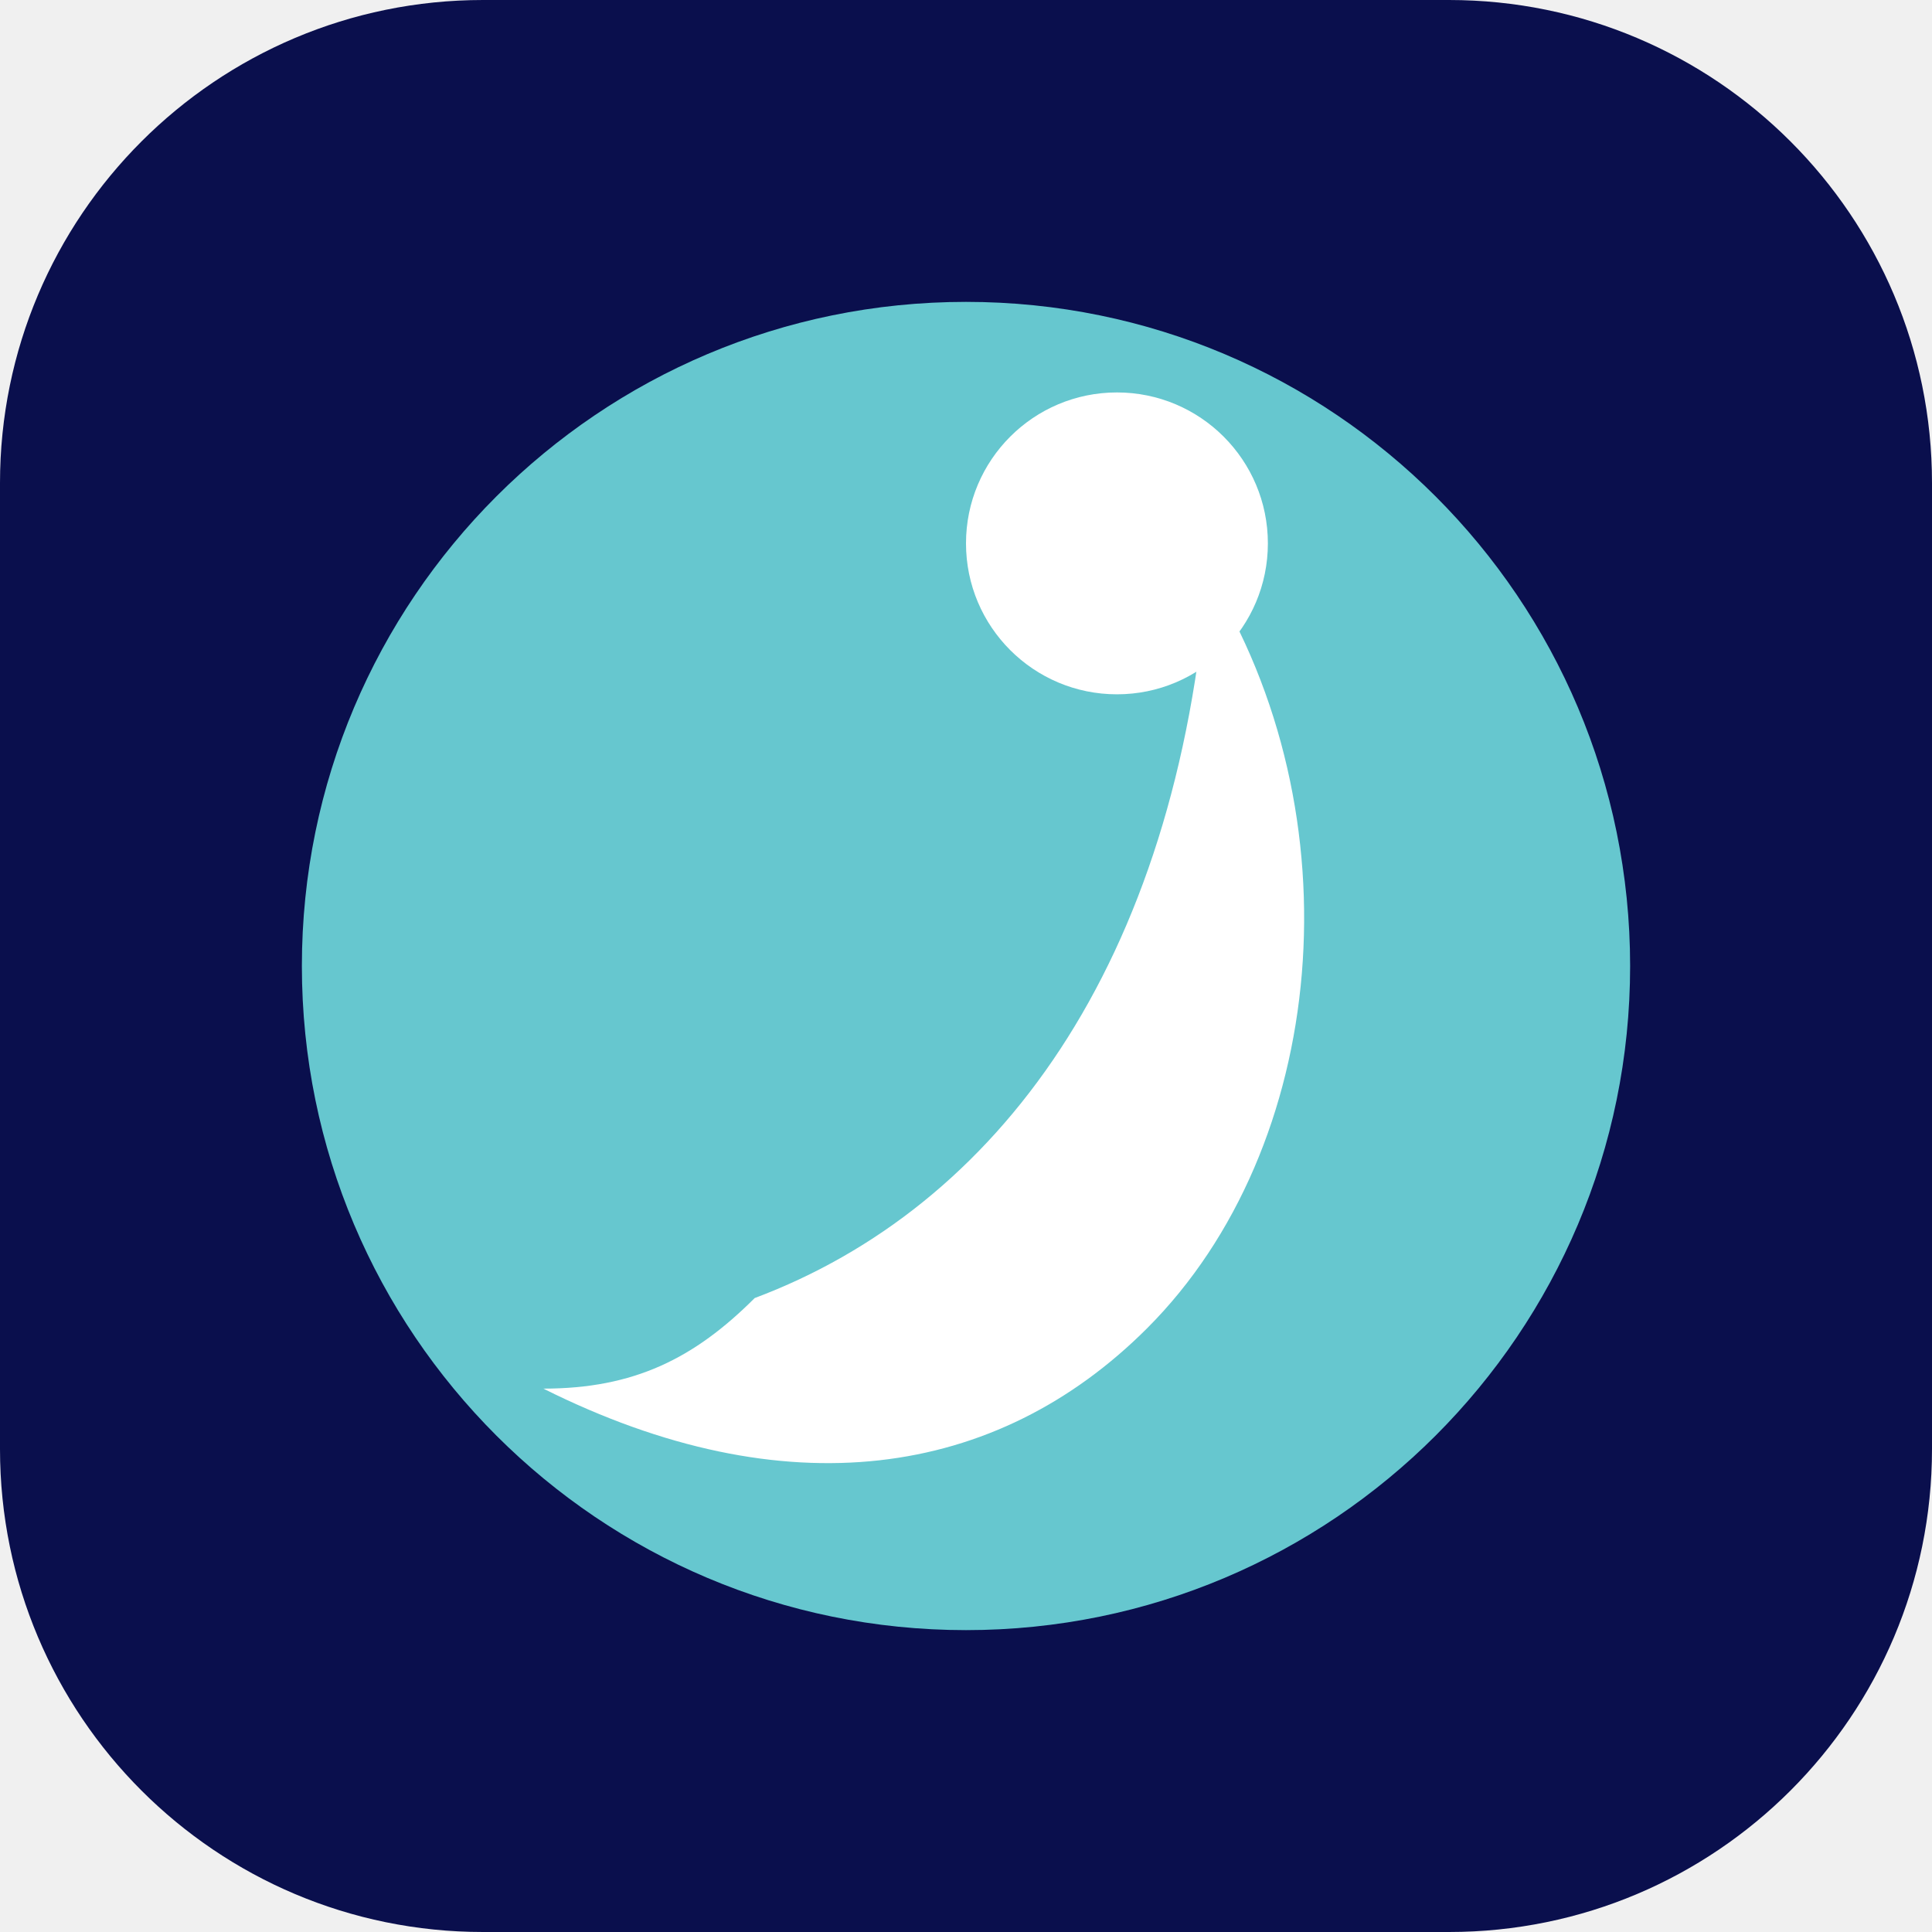
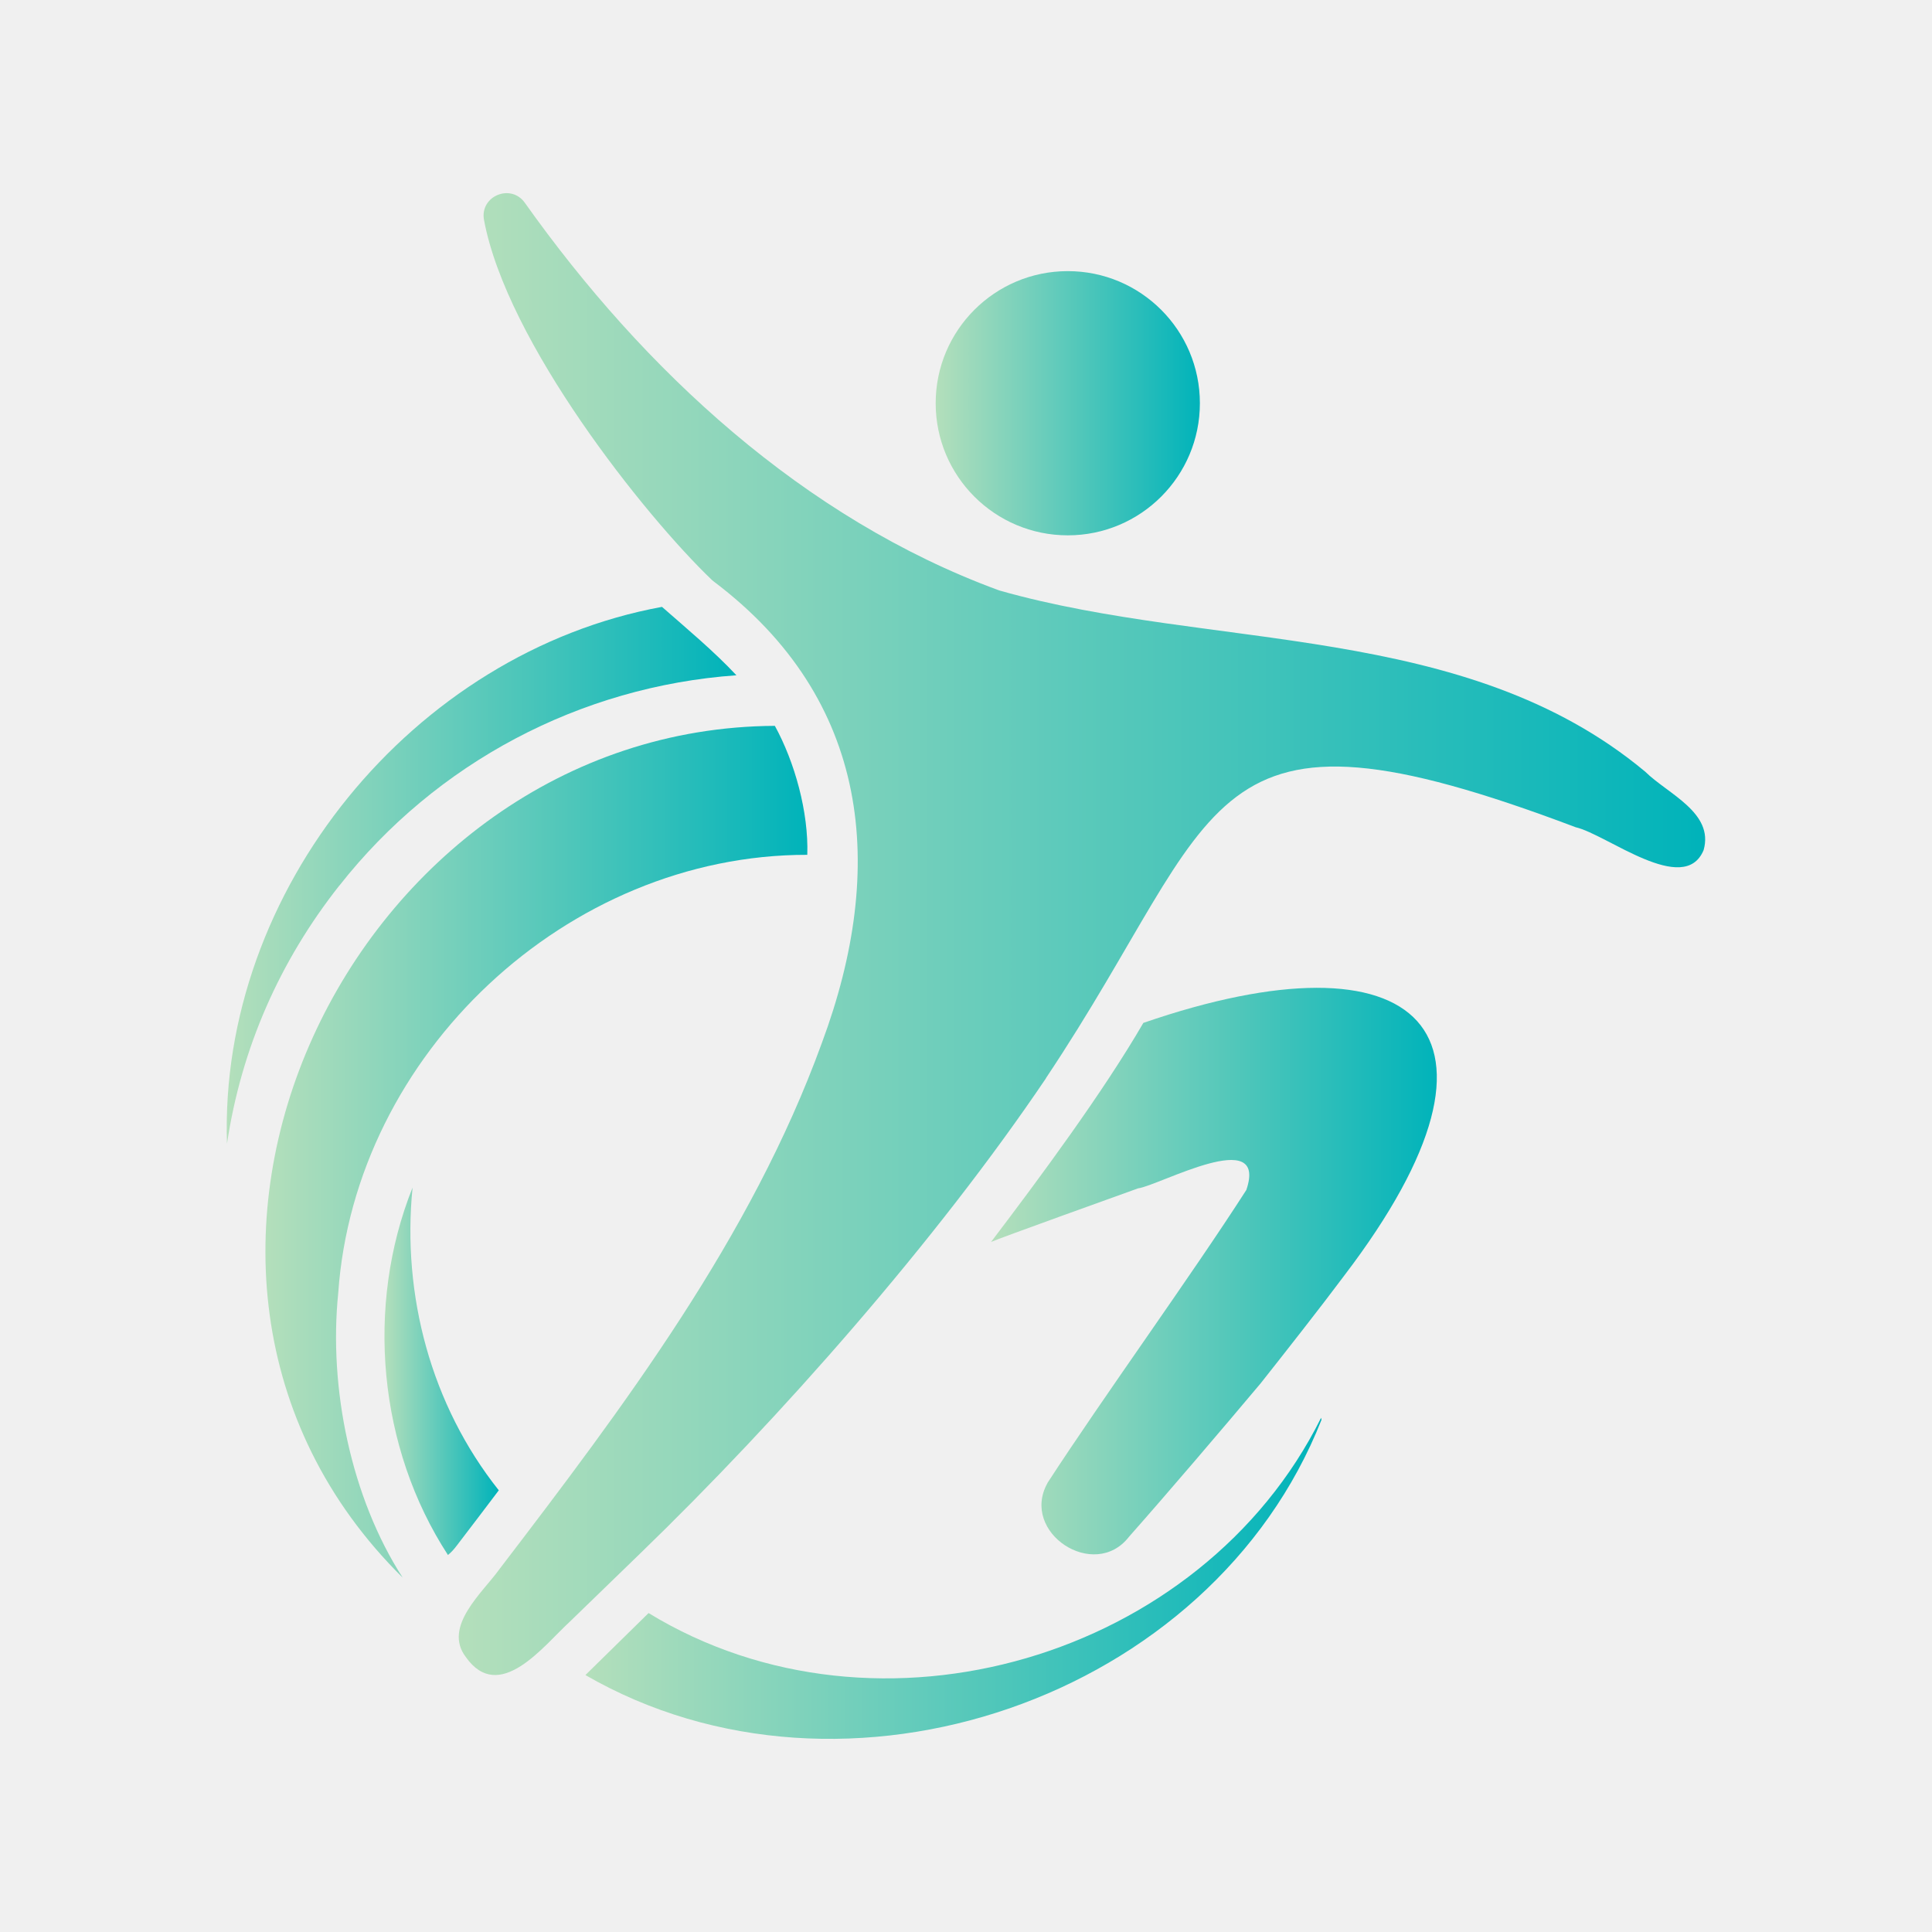
- <svg xmlns="http://www.w3.org/2000/svg" viewBox="0 0 64 64">
-   <rect width="64" height="64" rx="16" fill="#0a0f4d" />
-   <circle cx="32" cy="32" r="22" fill="#66c7cf" />
-   <path d="M25 43c8-3 14-11 15-24 5 8 4 19-2 25-5 5-12 6-20 2 3 0 5-1 7-3Z" fill="#fff" />
-   <circle cx="37" cy="18" r="5" fill="#fff" />
+ <svg xmlns="http://www.w3.org/2000/svg" xmlns:xlink="http://www.w3.org/1999/xlink" id="Ebene_1" data-name="Ebene 1" viewBox="-27.48 -23.42 234.15 234.15">
+   <defs>
+     <style>
+       .cls-1 {
+         fill: url(#Unbenannter_Verlauf_10-7);
+       }
+ 
+       .cls-2 {
+         fill: url(#Unbenannter_Verlauf_10-2);
+       }
+ 
+       .cls-3 {
+         fill: url(#Unbenannter_Verlauf_10-5);
+       }
+ 
+       .cls-4 {
+         fill: url(#Unbenannter_Verlauf_10);
+       }
+ 
+       .cls-5 {
+         fill: url(#Unbenannter_Verlauf_10-6);
+       }
+ 
+       .cls-6 {
+         fill: url(#Unbenannter_Verlauf_10-3);
+       }
+ 
+       .cls-7 {
+         fill: url(#Unbenannter_Verlauf_10-4);
+       }
+     </style>
+     <linearGradient id="Unbenannter_Verlauf_10" data-name="Unbenannter Verlauf 10" x1="28.12" y1="89.79" x2="179.19" y2="89.79" gradientUnits="userSpaceOnUse">
+       <stop offset="0" stop-color="#b4dfbb" />
+       <stop offset="1" stop-color="#00b3ba" />
+     </linearGradient>
+     <linearGradient id="Unbenannter_Verlauf_10-2" data-name="Unbenannter Verlauf 10" x1="92.63" y1="130.63" x2="146.66" y2="130.63" xlink:href="#Unbenannter_Verlauf_10" />
+     <linearGradient id="Unbenannter_Verlauf_10-3" data-name="Unbenannter Verlauf 10" x1="4.68" y1="116.17" x2="70.37" y2="116.17" xlink:href="#Unbenannter_Verlauf_10" />
+     <linearGradient id="Unbenannter_Verlauf_10-4" data-name="Unbenannter Verlauf 10" x1="85.92" y1="25.45" x2="117.94" y2="25.45" xlink:href="#Unbenannter_Verlauf_10" />
+     <linearGradient id="Unbenannter_Verlauf_10-5" data-name="Unbenannter Verlauf 10" x1="0" y1="82.66" x2="61.77" y2="82.66" xlink:href="#Unbenannter_Verlauf_10" />
+     <linearGradient id="Unbenannter_Verlauf_10-6" data-name="Unbenannter Verlauf 10" x1="43.48" y1="167.87" x2="132.69" y2="167.87" xlink:href="#Unbenannter_Verlauf_10" />
+     <linearGradient id="Unbenannter_Verlauf_10-7" data-name="Unbenannter Verlauf 10" x1="19.11" y1="142.77" x2="32.97" y2="142.77" xlink:href="#Unbenannter_Verlauf_10" />
+   </defs>
+   <path class="cls-4" d="M99.29,107.26c-13.3,19.7-32.16,41.13-49.24,57.65,0,0-8.48,8.22-8.48,8.22-3.15,2.89-8.54,10.04-12.6,4.27-2.81-3.7,2.07-7.83,4.06-10.62,15.12-19.78,30.53-40.2,39.1-63.81,7.91-21.25,5.85-41.62-13.1-55.91-.08-.06-.16-.12-.23-.19-8.18-7.83-24.86-28.82-27.62-43.63-.54-2.89,3.25-4.48,4.95-2.08,14.44,20.34,33.8,38.25,57.33,46.92.09.03.18.06.27.09,25.82,7.31,56.3,3.69,78.19,21.94,2.72,2.69,8.36,4.95,7.07,9.5-2.36,5.66-11.76-1.92-15.5-2.77-46.1-17.43-42.19-2.54-64.21,30.41Z" />
+   <path class="cls-2" d="M99.46,156.32c6.82-10.5,17.36-25.01,24.11-35.52,2.68-7.89-10.57-.53-13.11-.2-1.31.47-17.12,6.15-17.83,6.5,5.94-7.82,13.56-18.11,18.46-26.55,33.1-11.41,47.24.6,24.35,30.62-2.87,3.85-7.19,9.34-10.14,13.07-4.68,5.57-11.14,13.15-15.96,18.6-4.19,5.4-13.22-.51-9.87-6.52Z" />
+   <path class="cls-6" d="M13.51,133.31c-1.17,11.5,1.56,24.78,7.81,34.47-37.77-37.29-6.28-102.97,45.11-103.23,2.41,4.4,4.1,10.46,3.93,15.63-29.11-.03-54.84,24.14-56.85,53.13Z" />
+   <circle class="cls-7" cx="101.93" cy="25.45" r="16.01" />
+   <path class="cls-3" d="M13.65,83.9C6.42,93.06,1.77,103.6.03,115.19c-1.01-30.66,22.55-59.52,52.72-65.06,2.97,2.61,6.28,5.36,9.02,8.29-18.96,1.35-36.42,10.61-48.11,25.48Z" />
+   <path class="cls-5" d="M51.13,172.08c27.85,17,67.02,5.46,81.5-23.67l.05.24c-13.33,33.84-57.78,49.11-89.21,30.94,1.91-1.87,5.75-5.64,7.65-7.51Z" />
+   <path class="cls-1" d="M27.93,163.83c-.36.48-.71.88-1.12,1.21-8.46-12.99-10.03-30.18-4.29-44.53-1.3,13.05,2.24,26.36,10.45,36.69-1.25,1.66-3.78,4.99-5.04,6.63Z" />
</svg>
